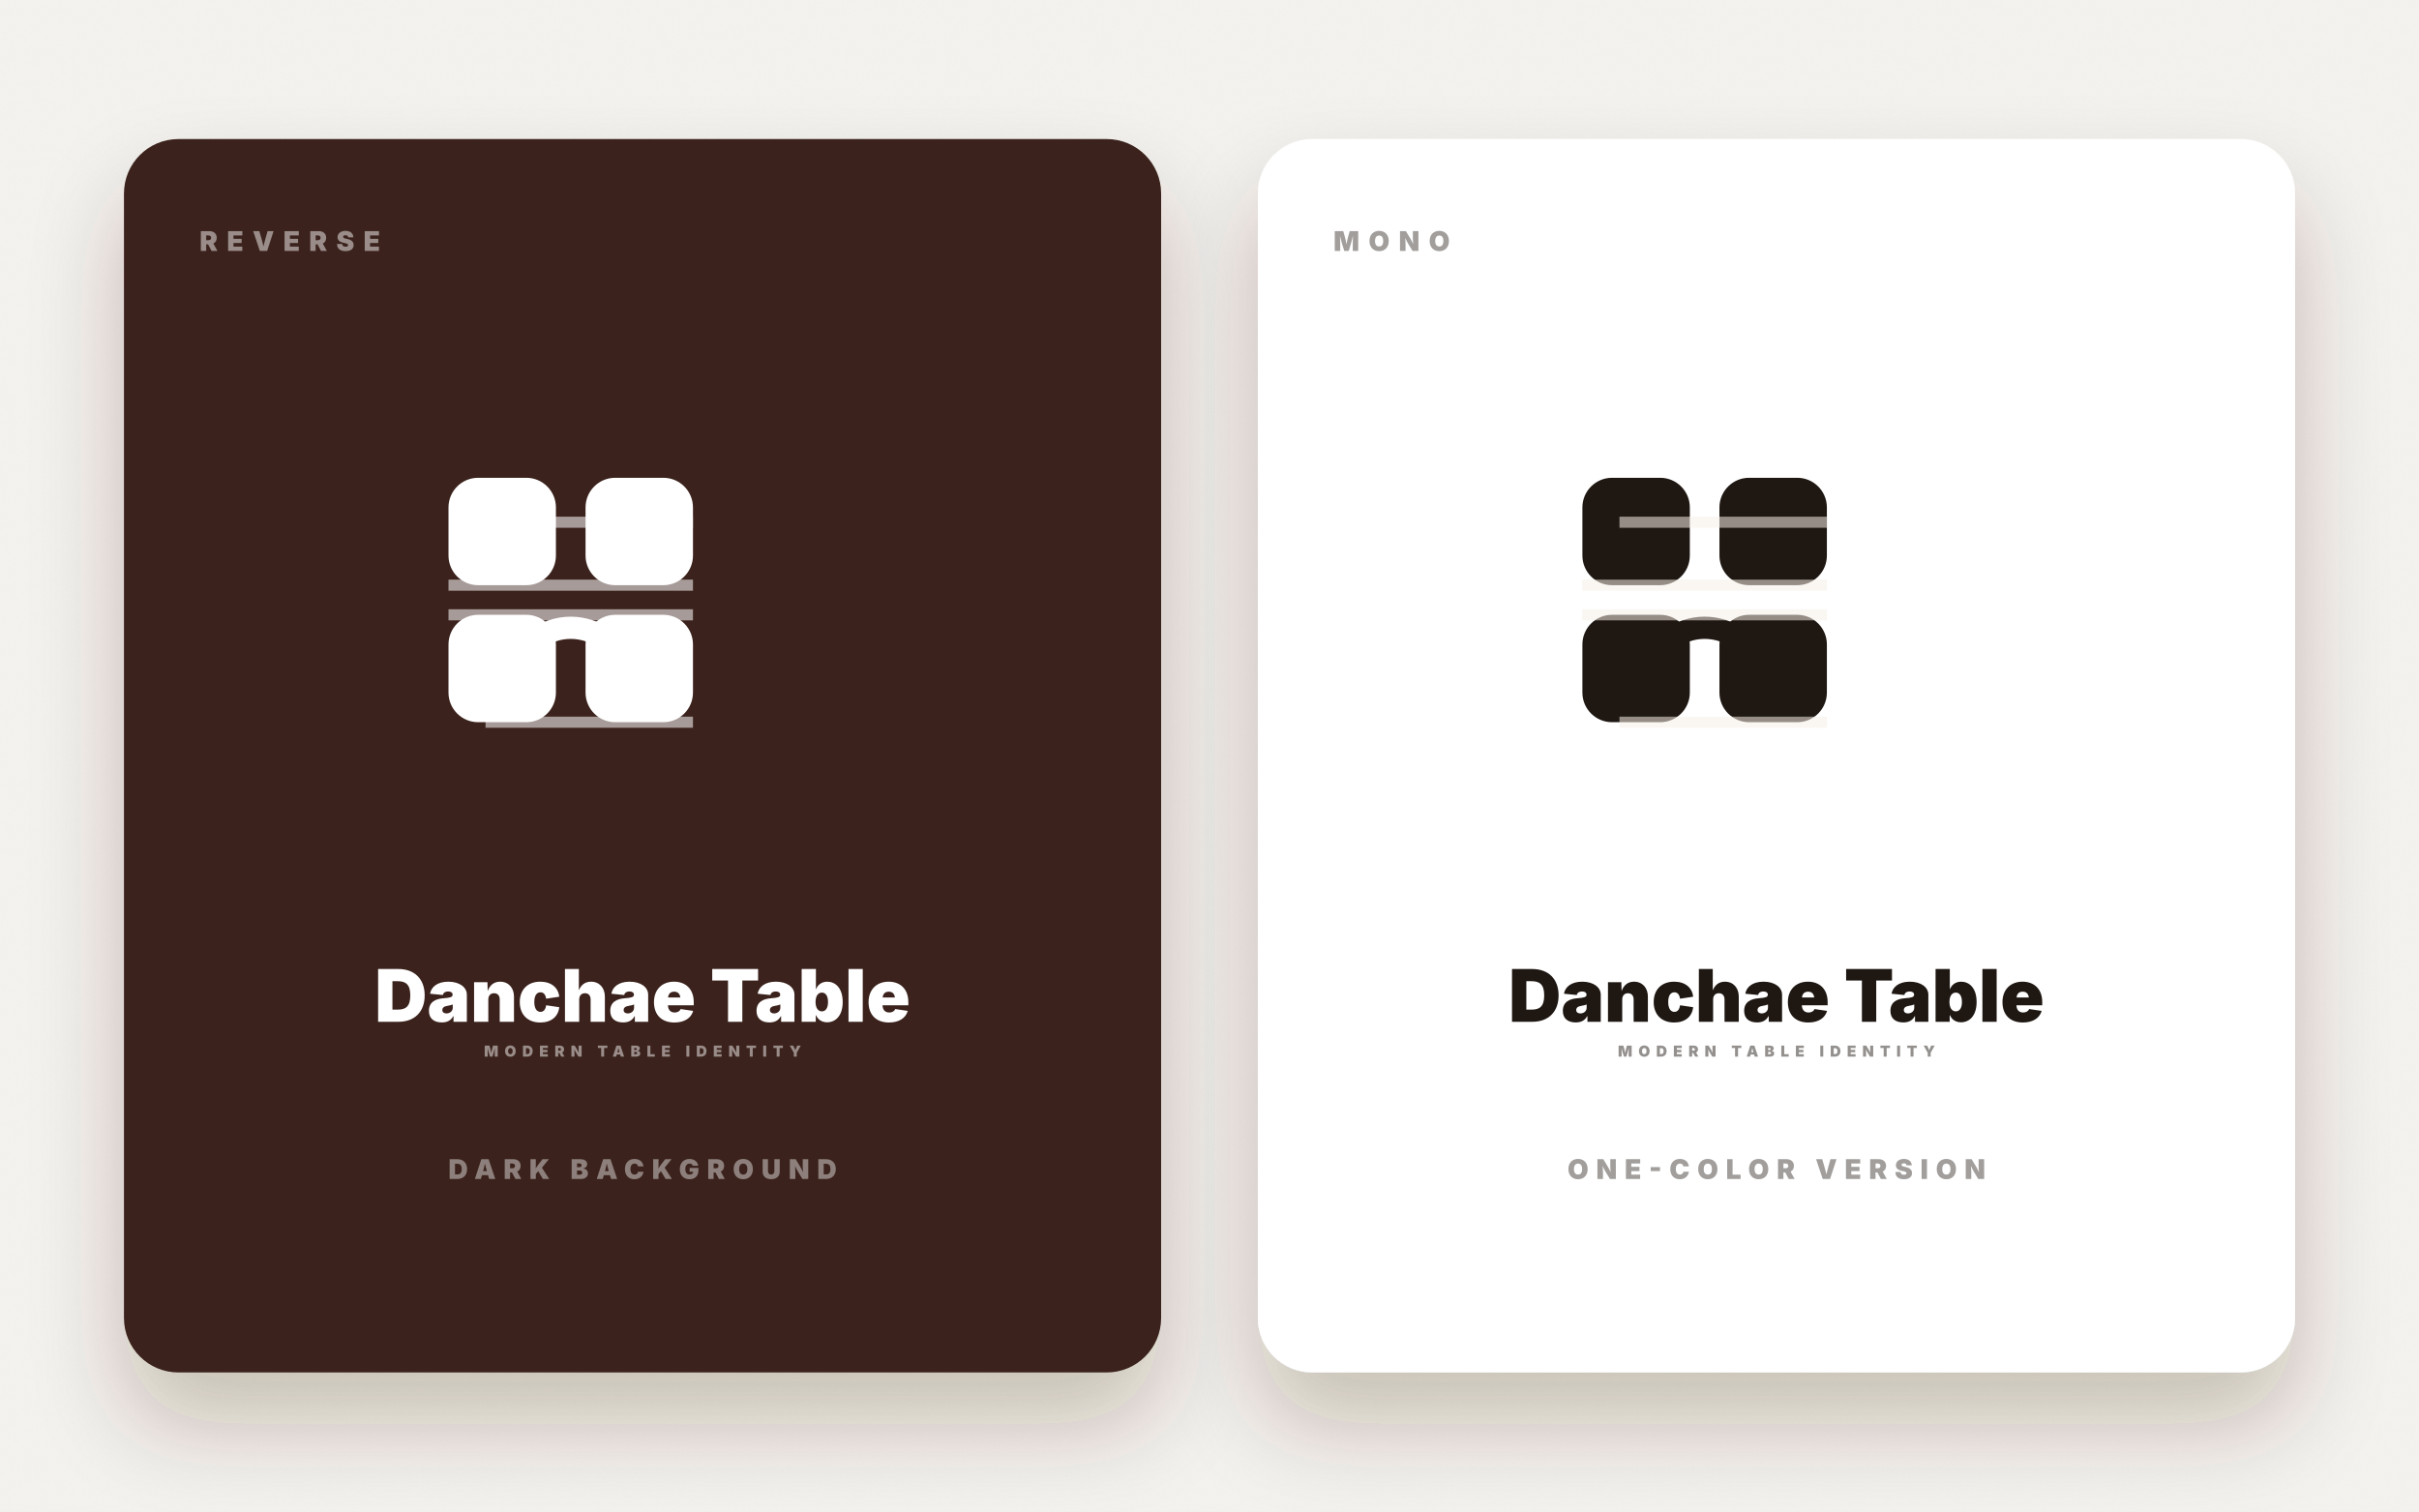
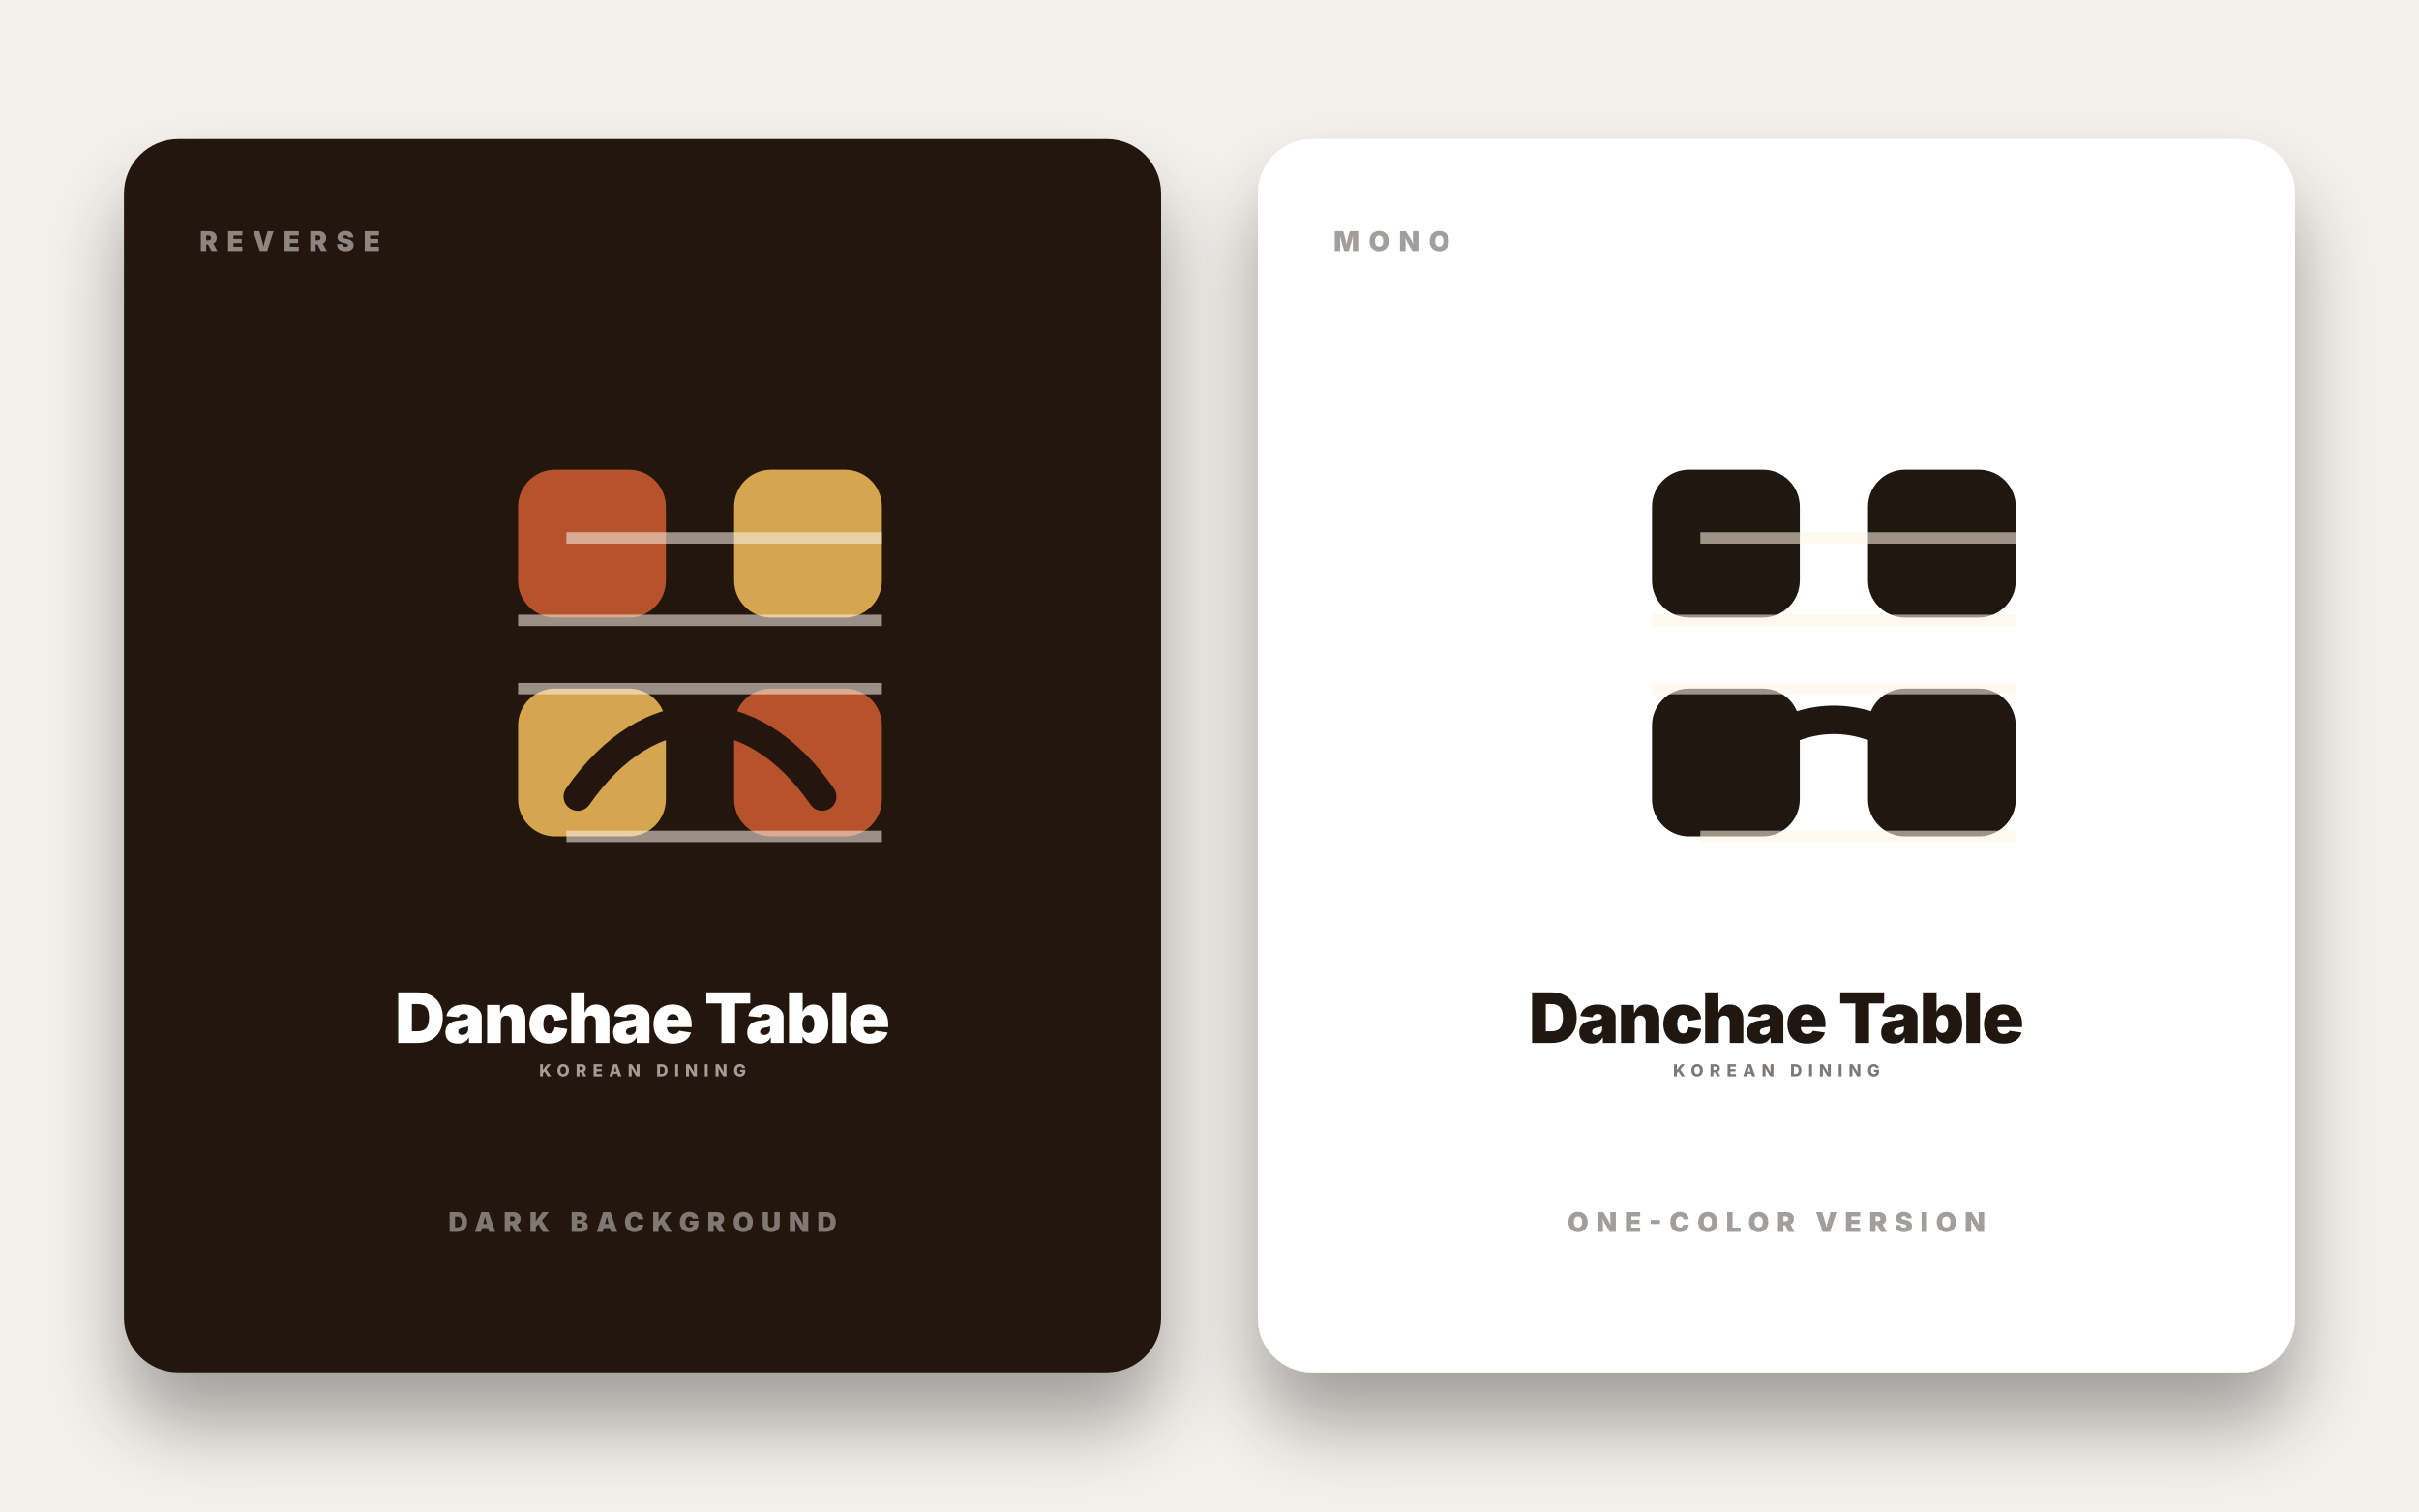
- <svg xmlns="http://www.w3.org/2000/svg" width="1600" height="1000" viewBox="0 0 1600 1000" role="img">
+ <svg xmlns="http://www.w3.org/2000/svg" width="1600" height="1000" viewBox="0 0 1600 1000" fill="none">
  <defs>
-     <filter id="ambientShadow" x="-20%" y="-20%" width="140%" height="150%">
-       <feDropShadow dx="0" dy="34" stdDeviation="30" flood-color="#3B241A" flood-opacity=".24" />
+     <linearGradient id="bg" x1="0" y1="0" x2="1600" y2="1000" gradientUnits="userSpaceOnUse">
+       <stop stop-color="#24150E" />
+       <stop offset=".58" stop-color="#211711" />
+       <stop offset="1" stop-color="#24150E" />
+     </linearGradient>
+     <linearGradient id="paper" x1="0" y1="0" x2="1" y2="1">
+       <stop stop-color="#fffaf0" />
+       <stop offset="1" stop-color="#F7EFE4" />
+     </linearGradient>
+     <linearGradient id="accent" x1="0" y1="0" x2="1" y2="1">
+       <stop stop-color="#B6532C" />
+       <stop offset="1" stop-color="#D5A64F" />
+     </linearGradient>
+     <filter id="shadow" x="-20%" y="-20%" width="140%" height="150%" color-interpolation-filters="sRGB">
+       <feDropShadow dx="0" dy="34" stdDeviation="26" flood-color="#000000" flood-opacity=".34" />
    </filter>
-     <filter id="contactShadow" x="-20%" y="-20%" width="140%" height="150%">
-       <feDropShadow dx="0" dy="14" stdDeviation="11" flood-color="#000000" flood-opacity=".22" />
+     <filter id="soft" x="-20%" y="-20%" width="140%" height="150%" color-interpolation-filters="sRGB">
+       <feDropShadow dx="0" dy="18" stdDeviation="18" flood-color="#000000" flood-opacity=".20" />
    </filter>
-     <filter id="pressedInk" x="-20%" y="-20%" width="140%" height="140%">
-       <feDropShadow dx="0" dy="1.4" stdDeviation=".6" flood-color="#ffffff" flood-opacity=".45" />
-       <feDropShadow dx="0" dy="2.2" stdDeviation="1.8" flood-color="#000000" flood-opacity=".16" />
-     </filter>
-     <filter id="neonGlow" x="-60%" y="-60%" width="220%" height="220%">
-       <feDropShadow dx="0" dy="0" stdDeviation="5" flood-color="#D4A64D" flood-opacity=".45" />
-       <feDropShadow dx="0" dy="0" stdDeviation="16" flood-color="#A84A2A" flood-opacity=".28" />
-     </filter>
-     <filter id="paperNoise" x="0" y="0" width="100%" height="100%">
-       <feTurbulence type="fractalNoise" baseFrequency=".92" numOctaves="2" stitchTiles="stitch" />
+     <filter id="texture" x="0" y="0" width="100%" height="100%">
+       <feTurbulence type="fractalNoise" baseFrequency=".8" numOctaves="2" stitchTiles="stitch" />
      <feColorMatrix type="saturate" values="0" />
      <feComponentTransfer>
        <feFuncA type="table" tableValues="0 .045" />
      </feComponentTransfer>
    </filter>
-     <linearGradient id="studioBg" x1="0" y1="0" x2="1" y2="1">
-       <stop offset="0" stop-color="#F6EFE5" />
-       <stop offset=".52" stop-color="#ffffff" />
-       <stop offset="1" stop-color="#D4A64D" stop-opacity=".52" />
-     </linearGradient>
-     <linearGradient id="darkPanel" x1="0" y1="0" x2="1" y2="1">
-       <stop offset="0" stop-color="#3B241A" />
-       <stop offset=".65" stop-color="#1E1712" />
-       <stop offset="1" stop-color="#A84A2A" />
-     </linearGradient>
-     <linearGradient id="cardSheen" x1="0" y1="0" x2="1" y2="1">
-       <stop offset="0" stop-color="#ffffff" stop-opacity=".96" />
-       <stop offset=".48" stop-color="#F6EFE5" stop-opacity=".92" />
-       <stop offset=".51" stop-color="#ffffff" stop-opacity=".45" />
-       <stop offset="1" stop-color="#ffffff" stop-opacity=".86" />
-     </linearGradient>
-     <linearGradient id="glass" x1="0" y1="0" x2="1" y2="1">
-       <stop offset="0" stop-color="#ffffff" stop-opacity=".78" />
-       <stop offset=".35" stop-color="#F6EFE5" stop-opacity=".22" />
-       <stop offset="1" stop-color="#ffffff" stop-opacity=".06" />
-     </linearGradient>
  </defs>
-   <rect width="1600" height="1000" fill="#f4f2ee" />
-   <rect width="1600" height="1000" fill="#ffffff" filter="url(#paperNoise)" opacity=".38" />
-   <rect x="82" y="92" width="686" height="816" rx="36" fill="#3B241A" filter="url(#ambientShadow)" />
-   <rect x="832" y="92" width="686" height="816" rx="36" fill="#ffffff" filter="url(#ambientShadow)" />
+   <rect width="1600" height="1000" fill="#F4F1EC" />
+   <rect x="82" y="92" width="686" height="816" rx="36" fill="#24150E" filter="url(#shadow)" />
+   <rect x="832" y="92" width="686" height="816" rx="36" fill="#ffffff" filter="url(#shadow)" />
  <text x="132" y="166" font-family="Inter, Arial, sans-serif" font-size="18" font-weight="950" letter-spacing="6" fill="#ffffff" opacity=".48">REVERSE</text>
-   <g transform="translate(255 272) scale(2.45)">
-     <g>
-       <rect x="17" y="18" width="29" height="29" rx="8" fill="#ffffff" />
-       <rect x="54" y="18" width="29" height="29" rx="8" fill="#ffffff" />
-       <rect x="17" y="55" width="29" height="29" rx="8" fill="#ffffff" />
-       <rect x="54" y="55" width="29" height="29" rx="8" fill="#ffffff" />
-       <path d="M30 72c13-18 27-18 40 0" fill="none" stroke="#ffffff" stroke-width="6" stroke-linecap="round" />
-       <path d="M27 30h56M17 47h66M17 55h66M27 84h56" stroke="#ffffff" stroke-width="3" opacity=".55" />
-     </g>
+   <g transform="translate(275 245) scale(1.88)">
+     <rect x="36" y="35" width="52" height="52" rx="13" fill="#B6532C" />
+     <rect x="112" y="35" width="52" height="52" rx="13" fill="#D5A64F" />
+     <rect x="36" y="112" width="52" height="52" rx="13" fill="#D5A64F" />
+     <rect x="112" y="112" width="52" height="52" rx="13" fill="#B6532C" />
+     <path d="M57 150c25-36 61-36 86 0" fill="none" stroke="#24150E" stroke-width="10" stroke-linecap="round" />
+     <path d="M53 59h111M36 88h128M36 112h128M53 164h111" stroke="#F7EFE4" stroke-width="4" opacity=".56" />
  </g>
-   <text x="425" y="676" text-anchor="middle" font-family="Inter, Arial, sans-serif" font-size="48" font-weight="950" fill="#ffffff">Danchae Table</text>
-   <text x="425" y="699.04" text-anchor="middle" font-family="Inter, Arial, sans-serif" font-size="10" font-weight="850" letter-spacing="4" fill="#ffffff" opacity=".48">MODERN TABLE IDENTITY</text>
-   <text x="425" y="780" text-anchor="middle" font-family="Inter, Arial, sans-serif" font-size="18" font-weight="850" letter-spacing="5" fill="#ffffff" opacity=".42">DARK BACKGROUND</text>
-   <text x="882" y="166" font-family="Inter, Arial, sans-serif" font-size="18" font-weight="950" letter-spacing="6" fill="#1E1712" opacity=".42">MONO</text>
-   <g transform="translate(1005 272) scale(2.45)">
-     <g>
-       <rect x="17" y="18" width="29" height="29" rx="8" fill="#1E1712" />
-       <rect x="54" y="18" width="29" height="29" rx="8" fill="#1E1712" />
-       <rect x="17" y="55" width="29" height="29" rx="8" fill="#1E1712" />
-       <rect x="54" y="55" width="29" height="29" rx="8" fill="#1E1712" />
-       <path d="M30 72c13-18 27-18 40 0" fill="none" stroke="#1E1712" stroke-width="6" stroke-linecap="round" />
-       <path d="M27 30h56M17 47h66M17 55h66M27 84h56" stroke="#F6EFE5" stroke-width="3" opacity=".55" />
-     </g>
+   <text x="425" y="690" text-anchor="middle" fill="#ffffff" font-family="Inter, Montserrat, Arial, sans-serif" font-size="46" font-weight="860" letter-spacing="-1">Danchae Table</text>
+   <text x="425" y="712.08" text-anchor="middle" fill="#ffffff" opacity=".58" font-family="Inter, Montserrat, Arial, sans-serif" font-size="11" font-weight="820" letter-spacing="4">KOREAN DINING</text>
+   <text x="425" y="815" text-anchor="middle" font-family="Inter, Arial, sans-serif" font-size="18" font-weight="850" letter-spacing="5" fill="#ffffff" opacity=".42">DARK BACKGROUND</text>
+   <text x="882" y="166" font-family="Inter, Arial, sans-serif" font-size="18" font-weight="950" letter-spacing="6" fill="#211711" opacity=".42">MONO</text>
+   <g transform="translate(1025 245) scale(1.88)">
+     <rect x="36" y="35" width="52" height="52" rx="13" fill="#211711" />
+     <rect x="112" y="35" width="52" height="52" rx="13" fill="#211711" />
+     <rect x="36" y="112" width="52" height="52" rx="13" fill="#211711" />
+     <rect x="112" y="112" width="52" height="52" rx="13" fill="#211711" />
+     <path d="M57 150c25-36 61-36 86 0" fill="none" stroke="#211711" stroke-width="10" stroke-linecap="round" />
+     <path d="M53 59h111M36 88h128M36 112h128M53 164h111" stroke="#FFF4E4" stroke-width="4" opacity=".56" />
  </g>
-   <text x="1175" y="676" text-anchor="middle" font-family="Inter, Arial, sans-serif" font-size="48" font-weight="950" fill="#1E1712">Danchae Table</text>
-   <text x="1175" y="699.04" text-anchor="middle" font-family="Inter, Arial, sans-serif" font-size="10" font-weight="850" letter-spacing="4" fill="#1E1712" opacity=".48">MODERN TABLE IDENTITY</text>
-   <text x="1175" y="780" text-anchor="middle" font-family="Inter, Arial, sans-serif" font-size="18" font-weight="850" letter-spacing="5" fill="#1E1712" opacity=".42">ONE-COLOR VERSION</text>
+   <text x="1175" y="690" text-anchor="middle" fill="#211711" font-family="Inter, Montserrat, Arial, sans-serif" font-size="46" font-weight="860" letter-spacing="-1">Danchae Table</text>
+   <text x="1175" y="712.08" text-anchor="middle" fill="#211711" opacity=".58" font-family="Inter, Montserrat, Arial, sans-serif" font-size="11" font-weight="820" letter-spacing="4">KOREAN DINING</text>
+   <text x="1175" y="815" text-anchor="middle" font-family="Inter, Arial, sans-serif" font-size="18" font-weight="850" letter-spacing="5" fill="#211711" opacity=".42">ONE-COLOR VERSION</text>
</svg>
